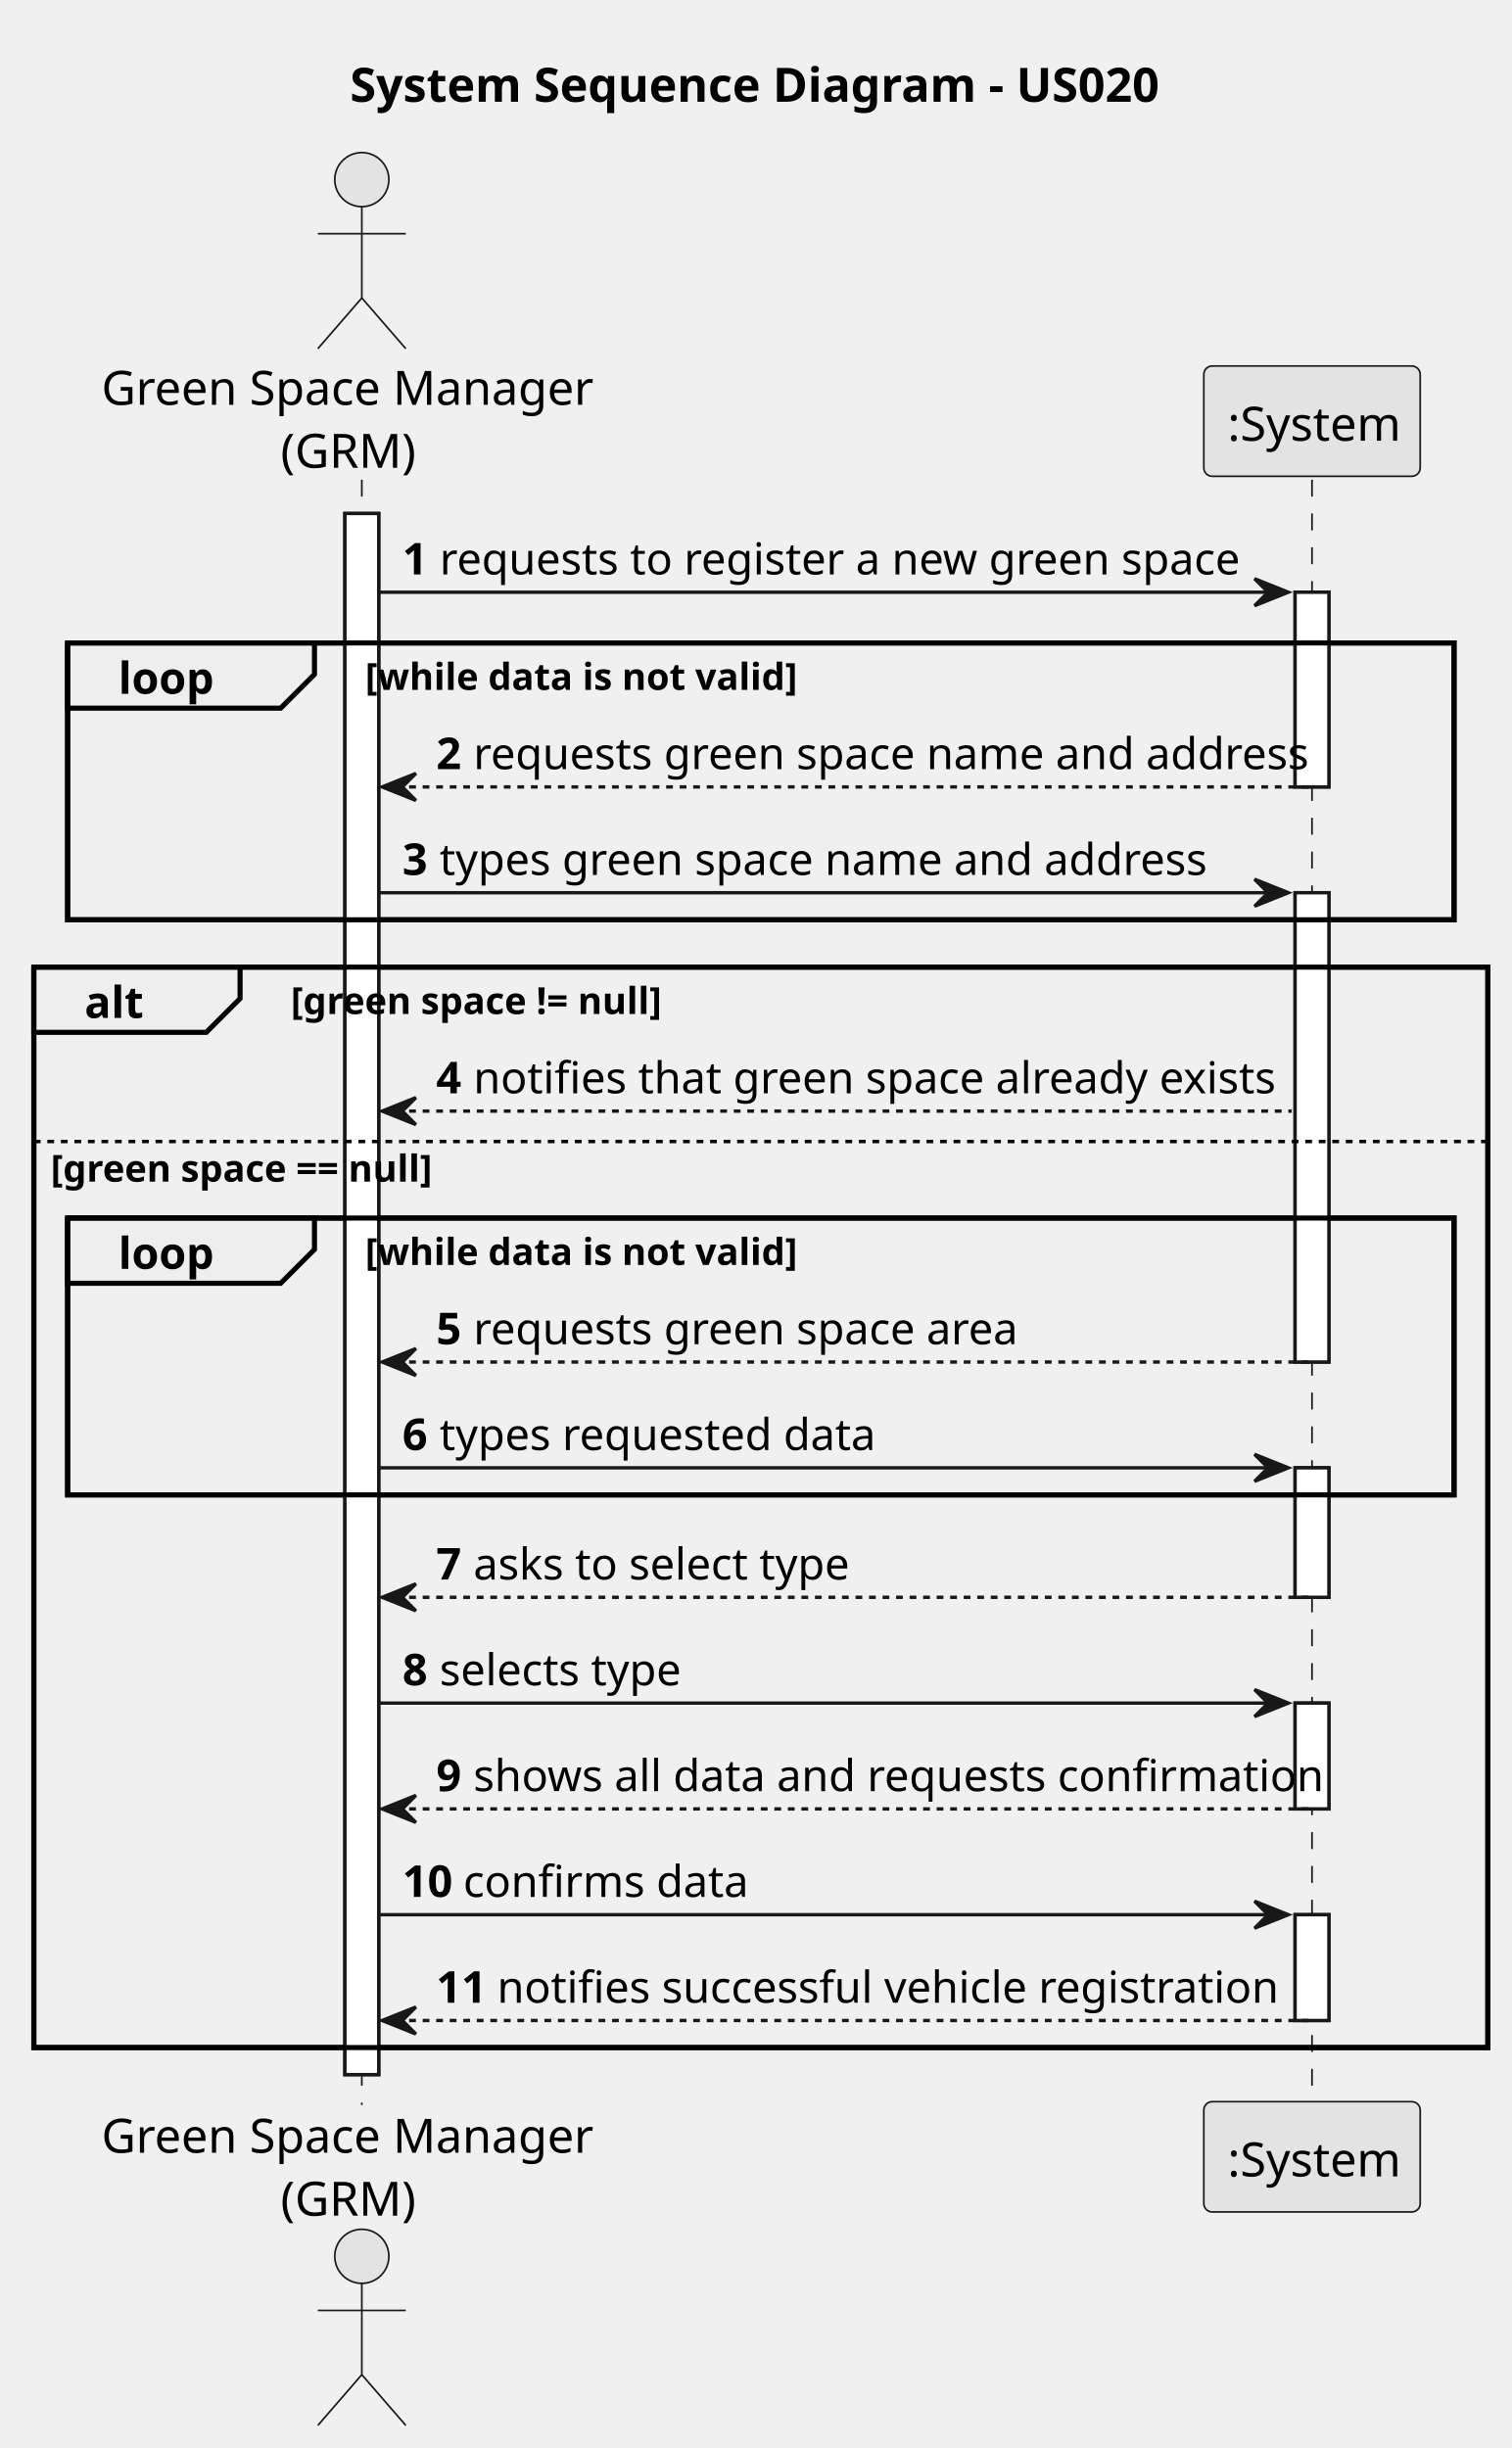
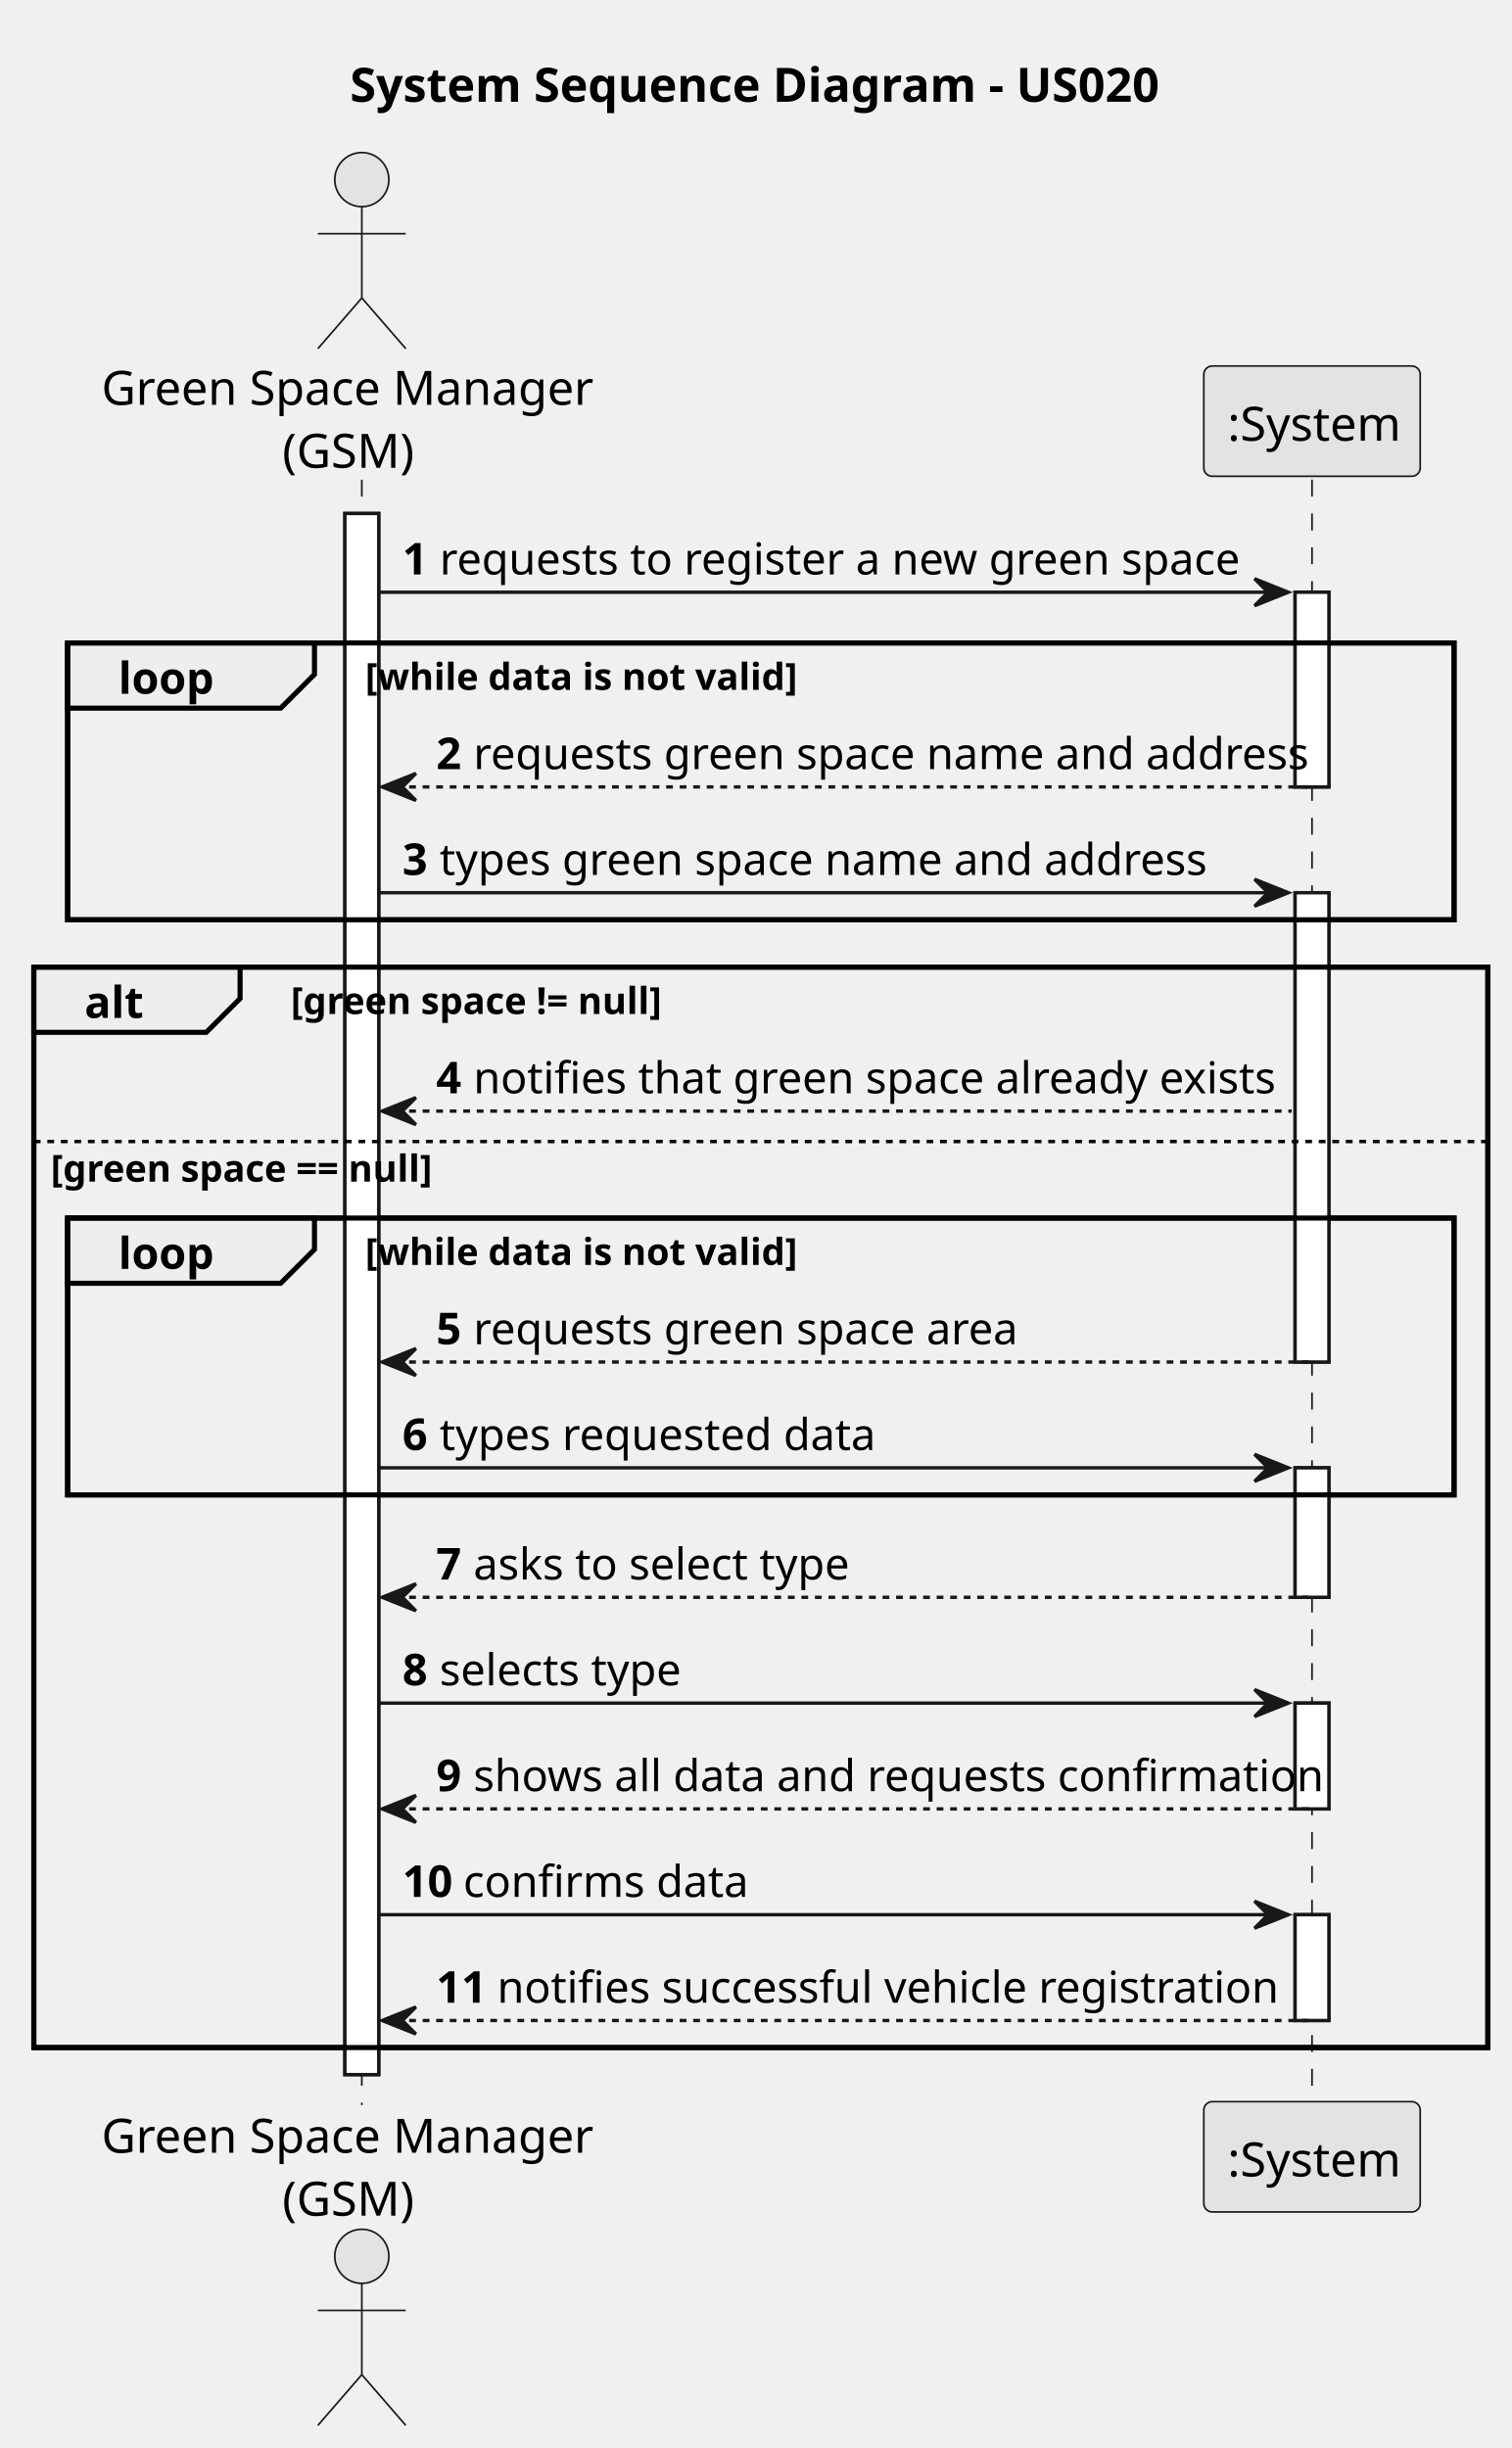
<svg xmlns="http://www.w3.org/2000/svg" contentStyleType="text/css" height="724px" preserveAspectRatio="none" style="width:447px;height:724px;background:#FFFFFF;" version="1.1" viewBox="0 0 447 724" width="447px" zoomAndPan="magnify">
  <defs />
  <g>
    <text fill="#000000" font-family="sans-serif" font-size="14" font-weight="bold" lengthAdjust="spacing" textLength="242" x="103.5" y="30.107">System Sequence Diagram - US020</text>
    <rect fill="#FFFFFF" height="461.705" style="stroke:#181818;stroke-width:1.0;" width="10" x="102" y="151.863" />
    <rect fill="#FFFFFF" height="57.582" style="stroke:#181818;stroke-width:1.0;" width="10" x="383" y="175.154" />
    <rect fill="#FFFFFF" height="138.795" style="stroke:#181818;stroke-width:1.0;" width="10" x="383" y="264.027" />
    <rect fill="#FFFFFF" height="38.291" style="stroke:#181818;stroke-width:1.0;" width="10" x="383" y="434.113" />
    <rect fill="#FFFFFF" height="31.291" style="stroke:#181818;stroke-width:1.0;" width="10" x="383" y="503.695" />
    <rect fill="#FFFFFF" height="31.291" style="stroke:#181818;stroke-width:1.0;" width="10" x="383" y="566.277" />
    <rect fill="none" height="81.873" style="stroke:#000000;stroke-width:1.5;" width="410" x="20" y="190.154" />
    <rect fill="none" height="319.541" style="stroke:#000000;stroke-width:1.5;" width="430" x="10" y="286.027" />
    <rect fill="none" height="81.873" style="stroke:#000000;stroke-width:1.5;" width="410" x="20" y="360.24" />
    <line style="stroke:#181818;stroke-width:0.5;stroke-dasharray:5.0,5.0;" x1="107" x2="107" y1="141.863" y2="622.568" />
    <line style="stroke:#181818;stroke-width:0.5;stroke-dasharray:5.0,5.0;" x1="388" x2="388" y1="141.863" y2="622.568" />
    <text fill="#000000" font-family="sans-serif" font-size="14" lengthAdjust="spacing" textLength="144" x="30" y="119.728">Green Space Manager</text>
-     <text fill="#000000" font-family="sans-serif" font-size="14" lengthAdjust="spacing" textLength="42" x="83" y="138.35">(GRM)</text>
+     <text fill="#000000" font-family="sans-serif" font-size="14" lengthAdjust="spacing" textLength="41" x="83.5" y="138.35">(GSM)</text>
    <ellipse cx="107" cy="53.121" fill="#E3E3E3" rx="8" ry="8" style="stroke:#181818;stroke-width:0.5;" />
    <path d="M107,61.121 L107,88.121 M94,69.121 L120,69.121 M107,88.121 L94,103.121 M107,88.121 L120,103.121 " fill="none" style="stroke:#181818;stroke-width:0.5;" />
    <text fill="#000000" font-family="sans-serif" font-size="14" lengthAdjust="spacing" textLength="144" x="30" y="636.676">Green Space Manager</text>
-     <text fill="#000000" font-family="sans-serif" font-size="14" lengthAdjust="spacing" textLength="42" x="83" y="655.297">(GRM)</text>
+     <text fill="#000000" font-family="sans-serif" font-size="14" lengthAdjust="spacing" textLength="41" x="83.5" y="655.297">(GSM)</text>
    <ellipse cx="107" cy="667.311" fill="#E3E3E3" rx="8" ry="8" style="stroke:#181818;stroke-width:0.5;" />
    <path d="M107,675.311 L107,702.311 M94,683.311 L120,683.311 M107,702.311 L94,717.311 M107,702.311 L120,717.311 " fill="none" style="stroke:#181818;stroke-width:0.5;" />
    <rect fill="#E3E3E3" height="32.621" rx="2.5" ry="2.5" style="stroke:#181818;stroke-width:0.5;" width="64" x="356" y="108.242" />
    <text fill="#000000" font-family="sans-serif" font-size="14" lengthAdjust="spacing" textLength="50" x="363" y="130.35">:System</text>
    <rect fill="#E3E3E3" height="32.621" rx="2.5" ry="2.5" style="stroke:#181818;stroke-width:0.5;" width="64" x="356" y="621.568" />
    <text fill="#000000" font-family="sans-serif" font-size="14" lengthAdjust="spacing" textLength="50" x="363" y="643.676">:System</text>
    <rect fill="#FFFFFF" height="461.705" style="stroke:#181818;stroke-width:1.0;" width="10" x="102" y="151.863" />
    <rect fill="#FFFFFF" height="57.582" style="stroke:#181818;stroke-width:1.0;" width="10" x="383" y="175.154" />
    <rect fill="#FFFFFF" height="138.795" style="stroke:#181818;stroke-width:1.0;" width="10" x="383" y="264.027" />
    <rect fill="#FFFFFF" height="38.291" style="stroke:#181818;stroke-width:1.0;" width="10" x="383" y="434.113" />
    <rect fill="#FFFFFF" height="31.291" style="stroke:#181818;stroke-width:1.0;" width="10" x="383" y="503.695" />
    <rect fill="#FFFFFF" height="31.291" style="stroke:#181818;stroke-width:1.0;" width="10" x="383" y="566.277" />
    <polygon fill="#181818" points="371,171.154,381,175.154,371,179.154,375,175.154" style="stroke:#181818;stroke-width:1.0;" />
    <line style="stroke:#181818;stroke-width:1.0;" x1="112" x2="377" y1="175.154" y2="175.154" />
    <text fill="#000000" font-family="sans-serif" font-size="13" font-weight="bold" lengthAdjust="spacing" textLength="7" x="119" y="169.892">1</text>
    <text fill="#000000" font-family="sans-serif" font-size="13" lengthAdjust="spacing" textLength="225" x="130" y="169.892">requests to register a new green space</text>
    <path d="M20,190.154 L93,190.154 L93,199.445 L83,209.445 L20,209.445 L20,190.154 " fill="#EEEEEE" style="stroke:#000000;stroke-width:1.5;" />
    <rect fill="none" height="81.873" style="stroke:#000000;stroke-width:1.5;" width="410" x="20" y="190.154" />
    <text fill="#000000" font-family="sans-serif" font-size="13" font-weight="bold" lengthAdjust="spacing" textLength="28" x="35" y="205.183">loop</text>
    <text fill="#000000" font-family="sans-serif" font-size="11" font-weight="bold" lengthAdjust="spacing" textLength="126" x="108" y="204.024">[while data is not valid]</text>
    <polygon fill="#181818" points="123,228.736,113,232.736,123,236.736,119,232.736" style="stroke:#181818;stroke-width:1.0;" />
    <line style="stroke:#181818;stroke-width:1.0;stroke-dasharray:2.0,2.0;" x1="117" x2="387" y1="232.736" y2="232.736" />
    <text fill="#000000" font-family="sans-serif" font-size="13" font-weight="bold" lengthAdjust="spacing" textLength="7" x="129" y="227.474">2</text>
    <text fill="#000000" font-family="sans-serif" font-size="13" lengthAdjust="spacing" textLength="236" x="140" y="227.474">requests green space name and address</text>
    <polygon fill="#181818" points="371,260.027,381,264.027,371,268.027,375,264.027" style="stroke:#181818;stroke-width:1.0;" />
    <line style="stroke:#181818;stroke-width:1.0;" x1="112" x2="377" y1="264.027" y2="264.027" />
    <text fill="#000000" font-family="sans-serif" font-size="13" font-weight="bold" lengthAdjust="spacing" textLength="7" x="119" y="258.765">3</text>
    <text fill="#000000" font-family="sans-serif" font-size="13" lengthAdjust="spacing" textLength="218" x="130" y="258.765">types green space name and address</text>
    <path d="M10,286.027 L71,286.027 L71,295.318 L61,305.318 L10,305.318 L10,286.027 " fill="#EEEEEE" style="stroke:#000000;stroke-width:1.5;" />
    <rect fill="none" height="319.541" style="stroke:#000000;stroke-width:1.5;" width="430" x="10" y="286.027" />
    <text fill="#000000" font-family="sans-serif" font-size="13" font-weight="bold" lengthAdjust="spacing" textLength="16" x="25" y="301.056">alt</text>
    <text fill="#000000" font-family="sans-serif" font-size="11" font-weight="bold" lengthAdjust="spacing" textLength="112" x="86" y="299.897">[green space != null]</text>
    <polygon fill="#181818" points="123,324.609,113,328.609,123,332.609,119,328.609" style="stroke:#181818;stroke-width:1.0;" />
    <line style="stroke:#181818;stroke-width:1.0;stroke-dasharray:2.0,2.0;" x1="117" x2="382" y1="328.609" y2="328.609" />
    <text fill="#000000" font-family="sans-serif" font-size="13" font-weight="bold" lengthAdjust="spacing" textLength="7" x="129" y="323.347">4</text>
    <text fill="#000000" font-family="sans-serif" font-size="13" lengthAdjust="spacing" textLength="227" x="140" y="323.347">notifies that green space already exists</text>
    <line style="stroke:#000000;stroke-width:1.0;stroke-dasharray:2.0,2.0;" x1="10" x2="440" y1="337.609" y2="337.609" />
    <text fill="#000000" font-family="sans-serif" font-size="11" font-weight="bold" lengthAdjust="spacing" textLength="115" x="15" y="349.479">[green space == null]</text>
    <path d="M20,360.24 L93,360.24 L93,369.531 L83,379.531 L20,379.531 L20,360.24 " fill="#EEEEEE" style="stroke:#000000;stroke-width:1.5;" />
    <rect fill="none" height="81.873" style="stroke:#000000;stroke-width:1.5;" width="410" x="20" y="360.24" />
    <text fill="#000000" font-family="sans-serif" font-size="13" font-weight="bold" lengthAdjust="spacing" textLength="28" x="35" y="375.269">loop</text>
    <text fill="#000000" font-family="sans-serif" font-size="11" font-weight="bold" lengthAdjust="spacing" textLength="126" x="108" y="374.11">[while data is not valid]</text>
    <polygon fill="#181818" points="123,398.822,113,402.822,123,406.822,119,402.822" style="stroke:#181818;stroke-width:1.0;" />
    <line style="stroke:#181818;stroke-width:1.0;stroke-dasharray:2.0,2.0;" x1="117" x2="387" y1="402.822" y2="402.822" />
    <text fill="#000000" font-family="sans-serif" font-size="13" font-weight="bold" lengthAdjust="spacing" textLength="7" x="129" y="397.56">5</text>
    <text fill="#000000" font-family="sans-serif" font-size="13" lengthAdjust="spacing" textLength="154" x="140" y="397.56">requests green space area</text>
    <polygon fill="#181818" points="371,430.113,381,434.113,371,438.113,375,434.113" style="stroke:#181818;stroke-width:1.0;" />
    <line style="stroke:#181818;stroke-width:1.0;" x1="112" x2="377" y1="434.113" y2="434.113" />
    <text fill="#000000" font-family="sans-serif" font-size="13" font-weight="bold" lengthAdjust="spacing" textLength="7" x="119" y="428.851">6</text>
    <text fill="#000000" font-family="sans-serif" font-size="13" lengthAdjust="spacing" textLength="122" x="130" y="428.851">types requested data</text>
    <polygon fill="#181818" points="123,468.404,113,472.404,123,476.404,119,472.404" style="stroke:#181818;stroke-width:1.0;" />
    <line style="stroke:#181818;stroke-width:1.0;stroke-dasharray:2.0,2.0;" x1="117" x2="387" y1="472.404" y2="472.404" />
    <text fill="#000000" font-family="sans-serif" font-size="13" font-weight="bold" lengthAdjust="spacing" textLength="7" x="129" y="467.142">7</text>
    <text fill="#000000" font-family="sans-serif" font-size="13" lengthAdjust="spacing" textLength="111" x="140" y="467.142">asks to select type</text>
    <polygon fill="#181818" points="371,499.695,381,503.695,371,507.695,375,503.695" style="stroke:#181818;stroke-width:1.0;" />
    <line style="stroke:#181818;stroke-width:1.0;" x1="112" x2="377" y1="503.695" y2="503.695" />
    <text fill="#000000" font-family="sans-serif" font-size="13" font-weight="bold" lengthAdjust="spacing" textLength="7" x="119" y="498.433">8</text>
    <text fill="#000000" font-family="sans-serif" font-size="13" lengthAdjust="spacing" textLength="71" x="130" y="498.433">selects type</text>
    <polygon fill="#181818" points="123,530.986,113,534.986,123,538.986,119,534.986" style="stroke:#181818;stroke-width:1.0;" />
    <line style="stroke:#181818;stroke-width:1.0;stroke-dasharray:2.0,2.0;" x1="117" x2="387" y1="534.986" y2="534.986" />
    <text fill="#000000" font-family="sans-serif" font-size="13" font-weight="bold" lengthAdjust="spacing" textLength="7" x="129" y="529.724">9</text>
    <text fill="#000000" font-family="sans-serif" font-size="13" lengthAdjust="spacing" textLength="236" x="140" y="529.724">shows all data and requests confirmation</text>
    <polygon fill="#181818" points="371,562.277,381,566.277,371,570.277,375,566.277" style="stroke:#181818;stroke-width:1.0;" />
    <line style="stroke:#181818;stroke-width:1.0;" x1="112" x2="377" y1="566.277" y2="566.277" />
    <text fill="#000000" font-family="sans-serif" font-size="13" font-weight="bold" lengthAdjust="spacing" textLength="14" x="119" y="561.015">10</text>
    <text fill="#000000" font-family="sans-serif" font-size="13" lengthAdjust="spacing" textLength="78" x="137" y="561.015">confirms data</text>
    <polygon fill="#181818" points="123,593.568,113,597.568,123,601.568,119,597.568" style="stroke:#181818;stroke-width:1.0;" />
    <line style="stroke:#181818;stroke-width:1.0;stroke-dasharray:2.0,2.0;" x1="117" x2="387" y1="597.568" y2="597.568" />
    <text fill="#000000" font-family="sans-serif" font-size="13" font-weight="bold" lengthAdjust="spacing" textLength="14" x="129" y="592.306">11</text>
    <text fill="#000000" font-family="sans-serif" font-size="13" lengthAdjust="spacing" textLength="218" x="147" y="592.306">notifies successful vehicle registration</text>
  </g>
</svg>
